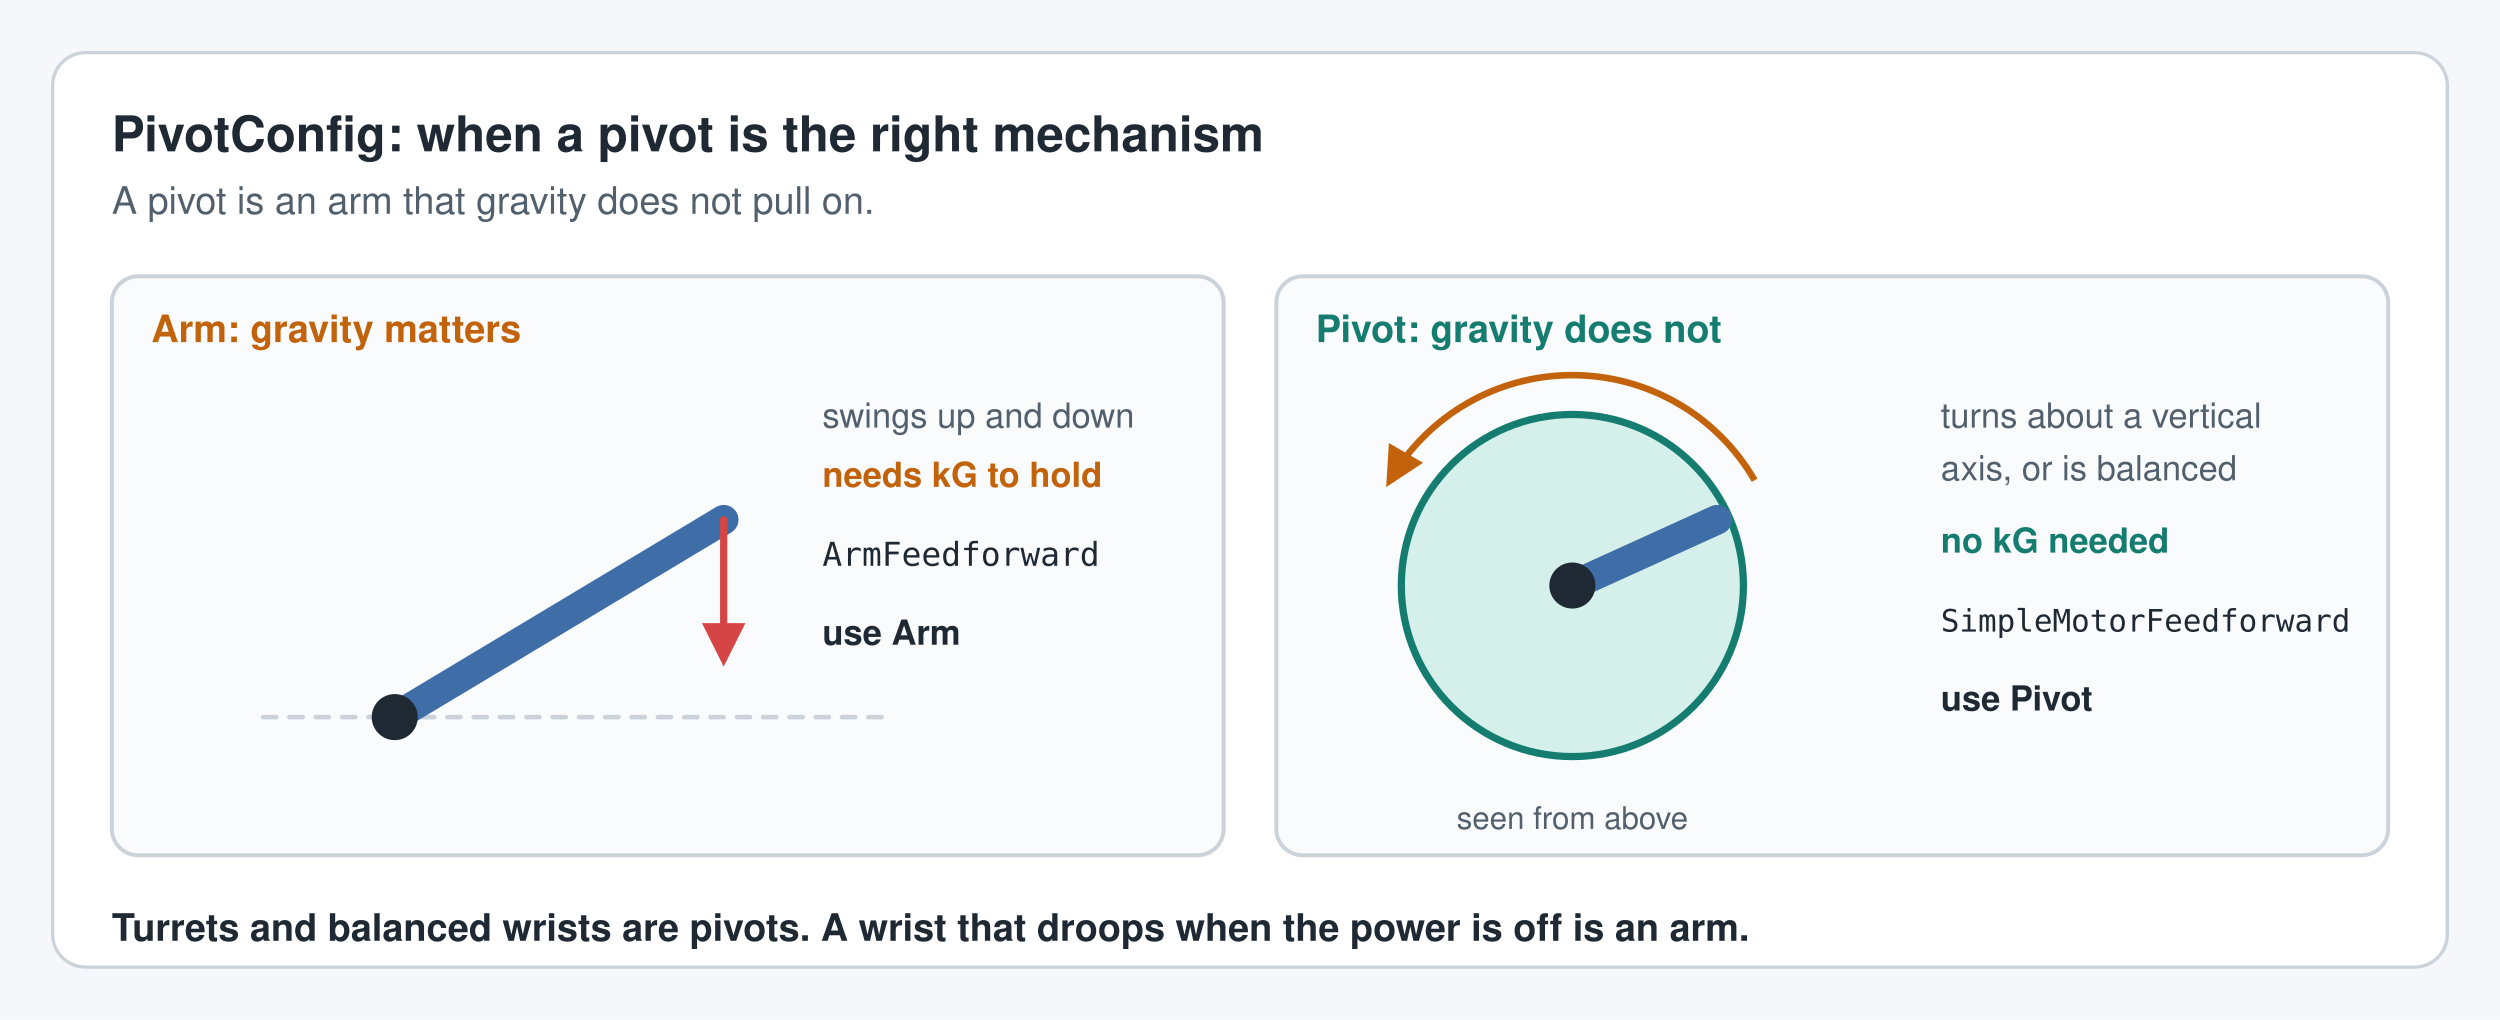
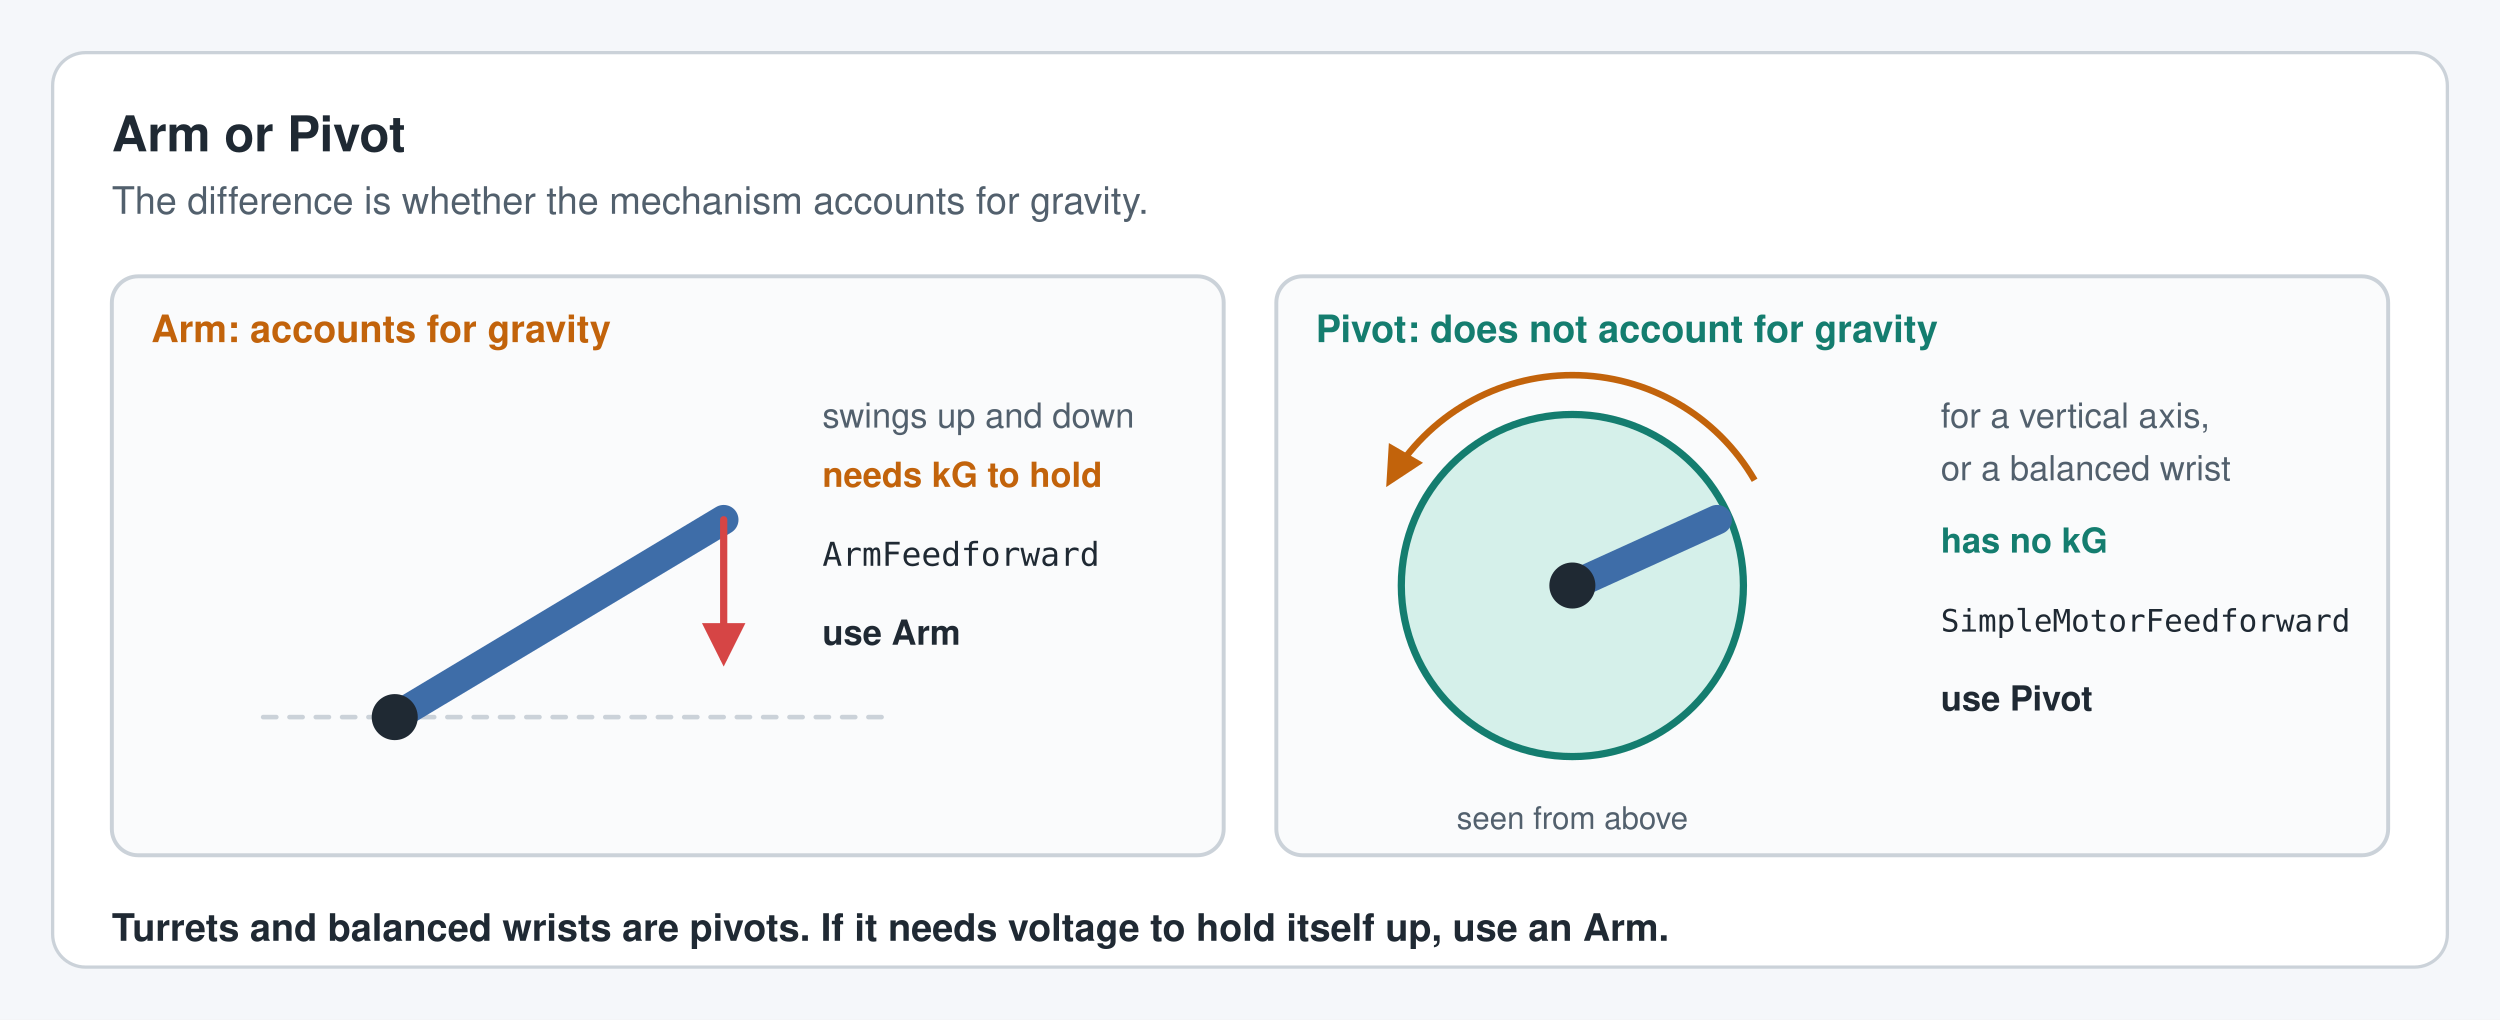
<svg xmlns="http://www.w3.org/2000/svg" viewBox="0 0 760 310" width="760" height="310" font-family="Segoe UI, Helvetica, Arial, sans-serif" role="img" aria-labelledby="t d">
  <defs>
    <marker id="ak" viewBox="0 0 10 10" refX="8" refY="5" markerWidth="6" markerHeight="6" orient="auto-start-reverse">
      <path d="M0,0 L10,5 L0,10 Z" fill="#52606d" />
    </marker>
    <marker id="ao" viewBox="0 0 10 10" refX="8" refY="5" markerWidth="6" markerHeight="6" orient="auto-start-reverse">
      <path d="M0,0 L10,5 L0,10 Z" fill="#c2630b" />
    </marker>
    <marker id="ap" viewBox="0 0 10 10" refX="8" refY="5" markerWidth="6" markerHeight="6" orient="auto-start-reverse">
      <path d="M0,0 L10,5 L0,10 Z" fill="#6b46c1" />
    </marker>
    <marker id="ag" viewBox="0 0 10 10" refX="8" refY="5" markerWidth="6" markerHeight="6" orient="auto-start-reverse">
      <path d="M0,0 L10,5 L0,10 Z" fill="#147d6f" />
    </marker>
    <marker id="ar" viewBox="0 0 10 10" refX="8" refY="5" markerWidth="6" markerHeight="6" orient="auto-start-reverse">
      <path d="M0,0 L10,5 L0,10 Z" fill="#d64545" />
    </marker>
    <marker id="ab" viewBox="0 0 10 10" refX="8" refY="5" markerWidth="6" markerHeight="6" orient="auto-start-reverse">
      <path d="M0,0 L10,5 L0,10 Z" fill="#3e6da8" />
    </marker>
  </defs>
  <rect width="760" height="310" fill="#f5f7fa" />
  <rect x="16.0" y="16.0" width="728.0" height="278.0" rx="10" fill="#ffffff" stroke="#cbd2d9" stroke-width="1" />
-   <text x="34.0" y="46.0" font-size="15" font-weight="700" text-anchor="start" fill="#1f2933">PivotConfig: when a pivot is the right mechanism</text>
-   <text x="34.0" y="65.0" font-size="11.5" font-weight="400" text-anchor="start" fill="#52606d">A pivot is an arm that gravity does not pull on.</text>
+   <text x="34.0" y="46.0" font-size="15" font-weight="700" text-anchor="start" fill="#1f2933">Arm or Pivot</text>
+   <text x="34.0" y="65.0" font-size="11.5" font-weight="400" text-anchor="start" fill="#52606d">The difference is whether the mechanism accounts for gravity.</text>
  <rect x="34.0" y="84.0" width="338.0" height="176.0" rx="8" fill="#fafbfc" stroke="#cbd2d9" stroke-width="1.2" />
-   <text x="46.0" y="104.0" font-size="11.5" font-weight="700" text-anchor="start" fill="#c2630b">Arm: gravity matters</text>
+   <text x="46.0" y="104.0" font-size="11.5" font-weight="700" text-anchor="start" fill="#c2630b">Arm: accounts for gravity</text>
  <rect x="388.0" y="84.0" width="338.0" height="176.0" rx="8" fill="#fafbfc" stroke="#cbd2d9" stroke-width="1.2" />
-   <text x="400.0" y="104.0" font-size="11.5" font-weight="700" text-anchor="start" fill="#147d6f">Pivot: gravity does not</text>
+   <text x="400.0" y="104.0" font-size="11.5" font-weight="700" text-anchor="start" fill="#147d6f">Pivot: does not account for gravity</text>
  <line x1="80.0" y1="218.0" x2="270.0" y2="218.0" stroke="#cbd2d9" stroke-width="1.4" stroke-linecap="round" stroke-dasharray="4 4" />
  <line x1="120.0" y1="218.0" x2="220.0" y2="158.0" stroke="#3e6da8" stroke-width="9" stroke-linecap="round" />
  <circle cx="120.0" cy="218.0" r="7" fill="#1f2933" stroke="none" stroke-width="1.6" />
  <line x1="220.0" y1="158.0" x2="220.0" y2="200.0" stroke="#d64545" stroke-width="2.2" stroke-linecap="round" marker-end="url(#ar)" />
  <text x="250.0" y="130.0" font-size="10.5" font-weight="400" text-anchor="start" fill="#52606d">swings up and down</text>
  <text x="250.0" y="148.0" font-size="10.5" font-weight="700" text-anchor="start" fill="#c2630b">needs kG to hold</text>
  <text x="250.0" y="172.0" font-size="10" font-weight="400" text-anchor="start" fill="#1f2933" font-family="Consolas, Menlo, monospace">ArmFeedforward</text>
  <text x="250.0" y="196.0" font-size="10.5" font-weight="700" text-anchor="start" fill="#1f2933">use Arm</text>
  <circle cx="478.0" cy="178.0" r="52" fill="#d5f0ea" stroke="#147d6f" stroke-width="2.2" />
  <line x1="478.0" y1="178.0" x2="522.0" y2="158.0" stroke="#3e6da8" stroke-width="9" stroke-linecap="round" />
  <circle cx="478.0" cy="178.0" r="7" fill="#1f2933" stroke="none" stroke-width="1.6" />
  <path d="M533.4,146.0 A64,64 0 0 0 422.6,146.0" fill="none" stroke="#c2630b" stroke-width="2" marker-end="url(#ao)" />
  <text x="478.0" y="252.0" font-size="9.5" font-weight="400" text-anchor="middle" fill="#52606d">seen from above</text>
-   <text x="590.0" y="130.0" font-size="10.5" font-weight="400" text-anchor="start" fill="#52606d">turns about a vertical</text>
-   <text x="590.0" y="146.0" font-size="10.5" font-weight="400" text-anchor="start" fill="#52606d">axis, or is balanced</text>
-   <text x="590.0" y="168.0" font-size="10.5" font-weight="700" text-anchor="start" fill="#147d6f">no kG needed</text>
+   <text x="590.0" y="130.0" font-size="10.5" font-weight="400" text-anchor="start" fill="#52606d">for a vertical axis,</text>
+   <text x="590.0" y="146.0" font-size="10.5" font-weight="400" text-anchor="start" fill="#52606d">or a balanced wrist</text>
+   <text x="590.0" y="168.0" font-size="10.5" font-weight="700" text-anchor="start" fill="#147d6f">has no kG</text>
  <text x="590.0" y="192.0" font-size="9.4" font-weight="400" text-anchor="start" fill="#1f2933" font-family="Consolas, Menlo, monospace">SimpleMotorFeedforward</text>
  <text x="590.0" y="216.0" font-size="10.5" font-weight="700" text-anchor="start" fill="#1f2933">use Pivot</text>
-   <text x="34.0" y="286.0" font-size="11.5" font-weight="700" text-anchor="start" fill="#1f2933">Turrets and balanced wrists are pivots. A wrist that droops when the power is off is an arm.</text>
+   <text x="34.0" y="286.0" font-size="11.5" font-weight="700" text-anchor="start" fill="#1f2933">Turrets and balanced wrists are pivots. If it needs voltage to hold itself up, use an Arm.</text>
</svg>
